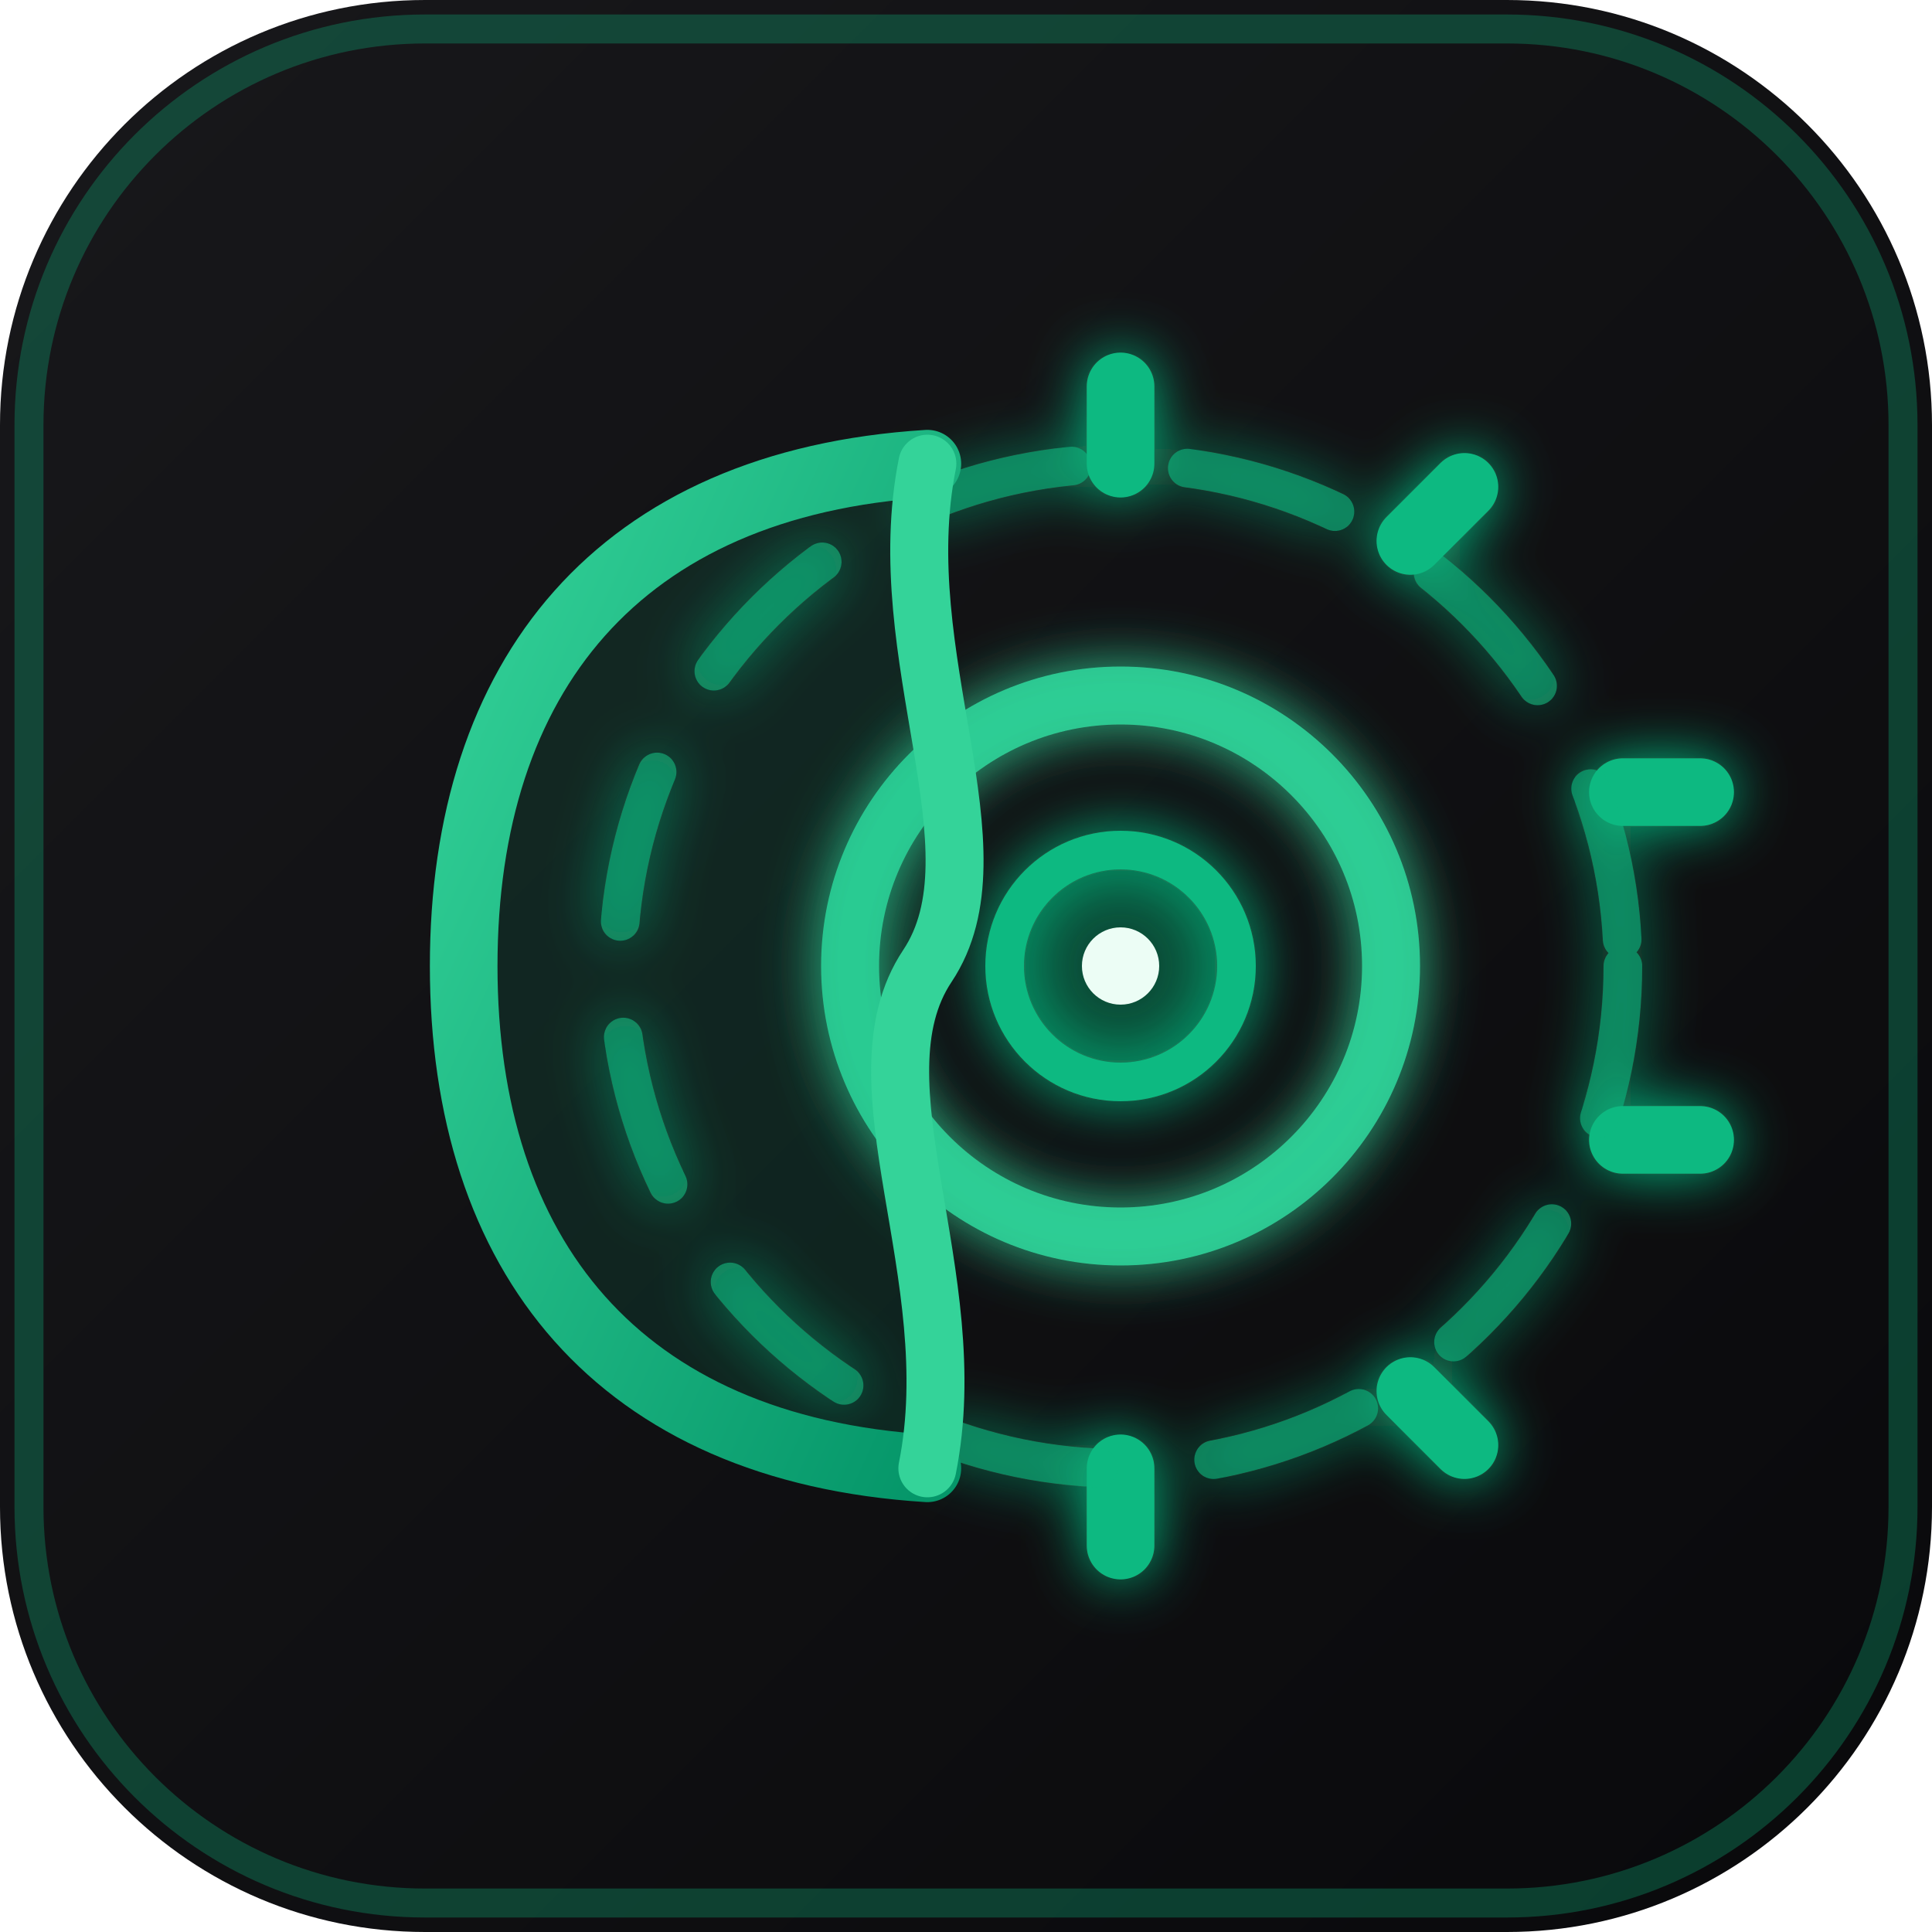
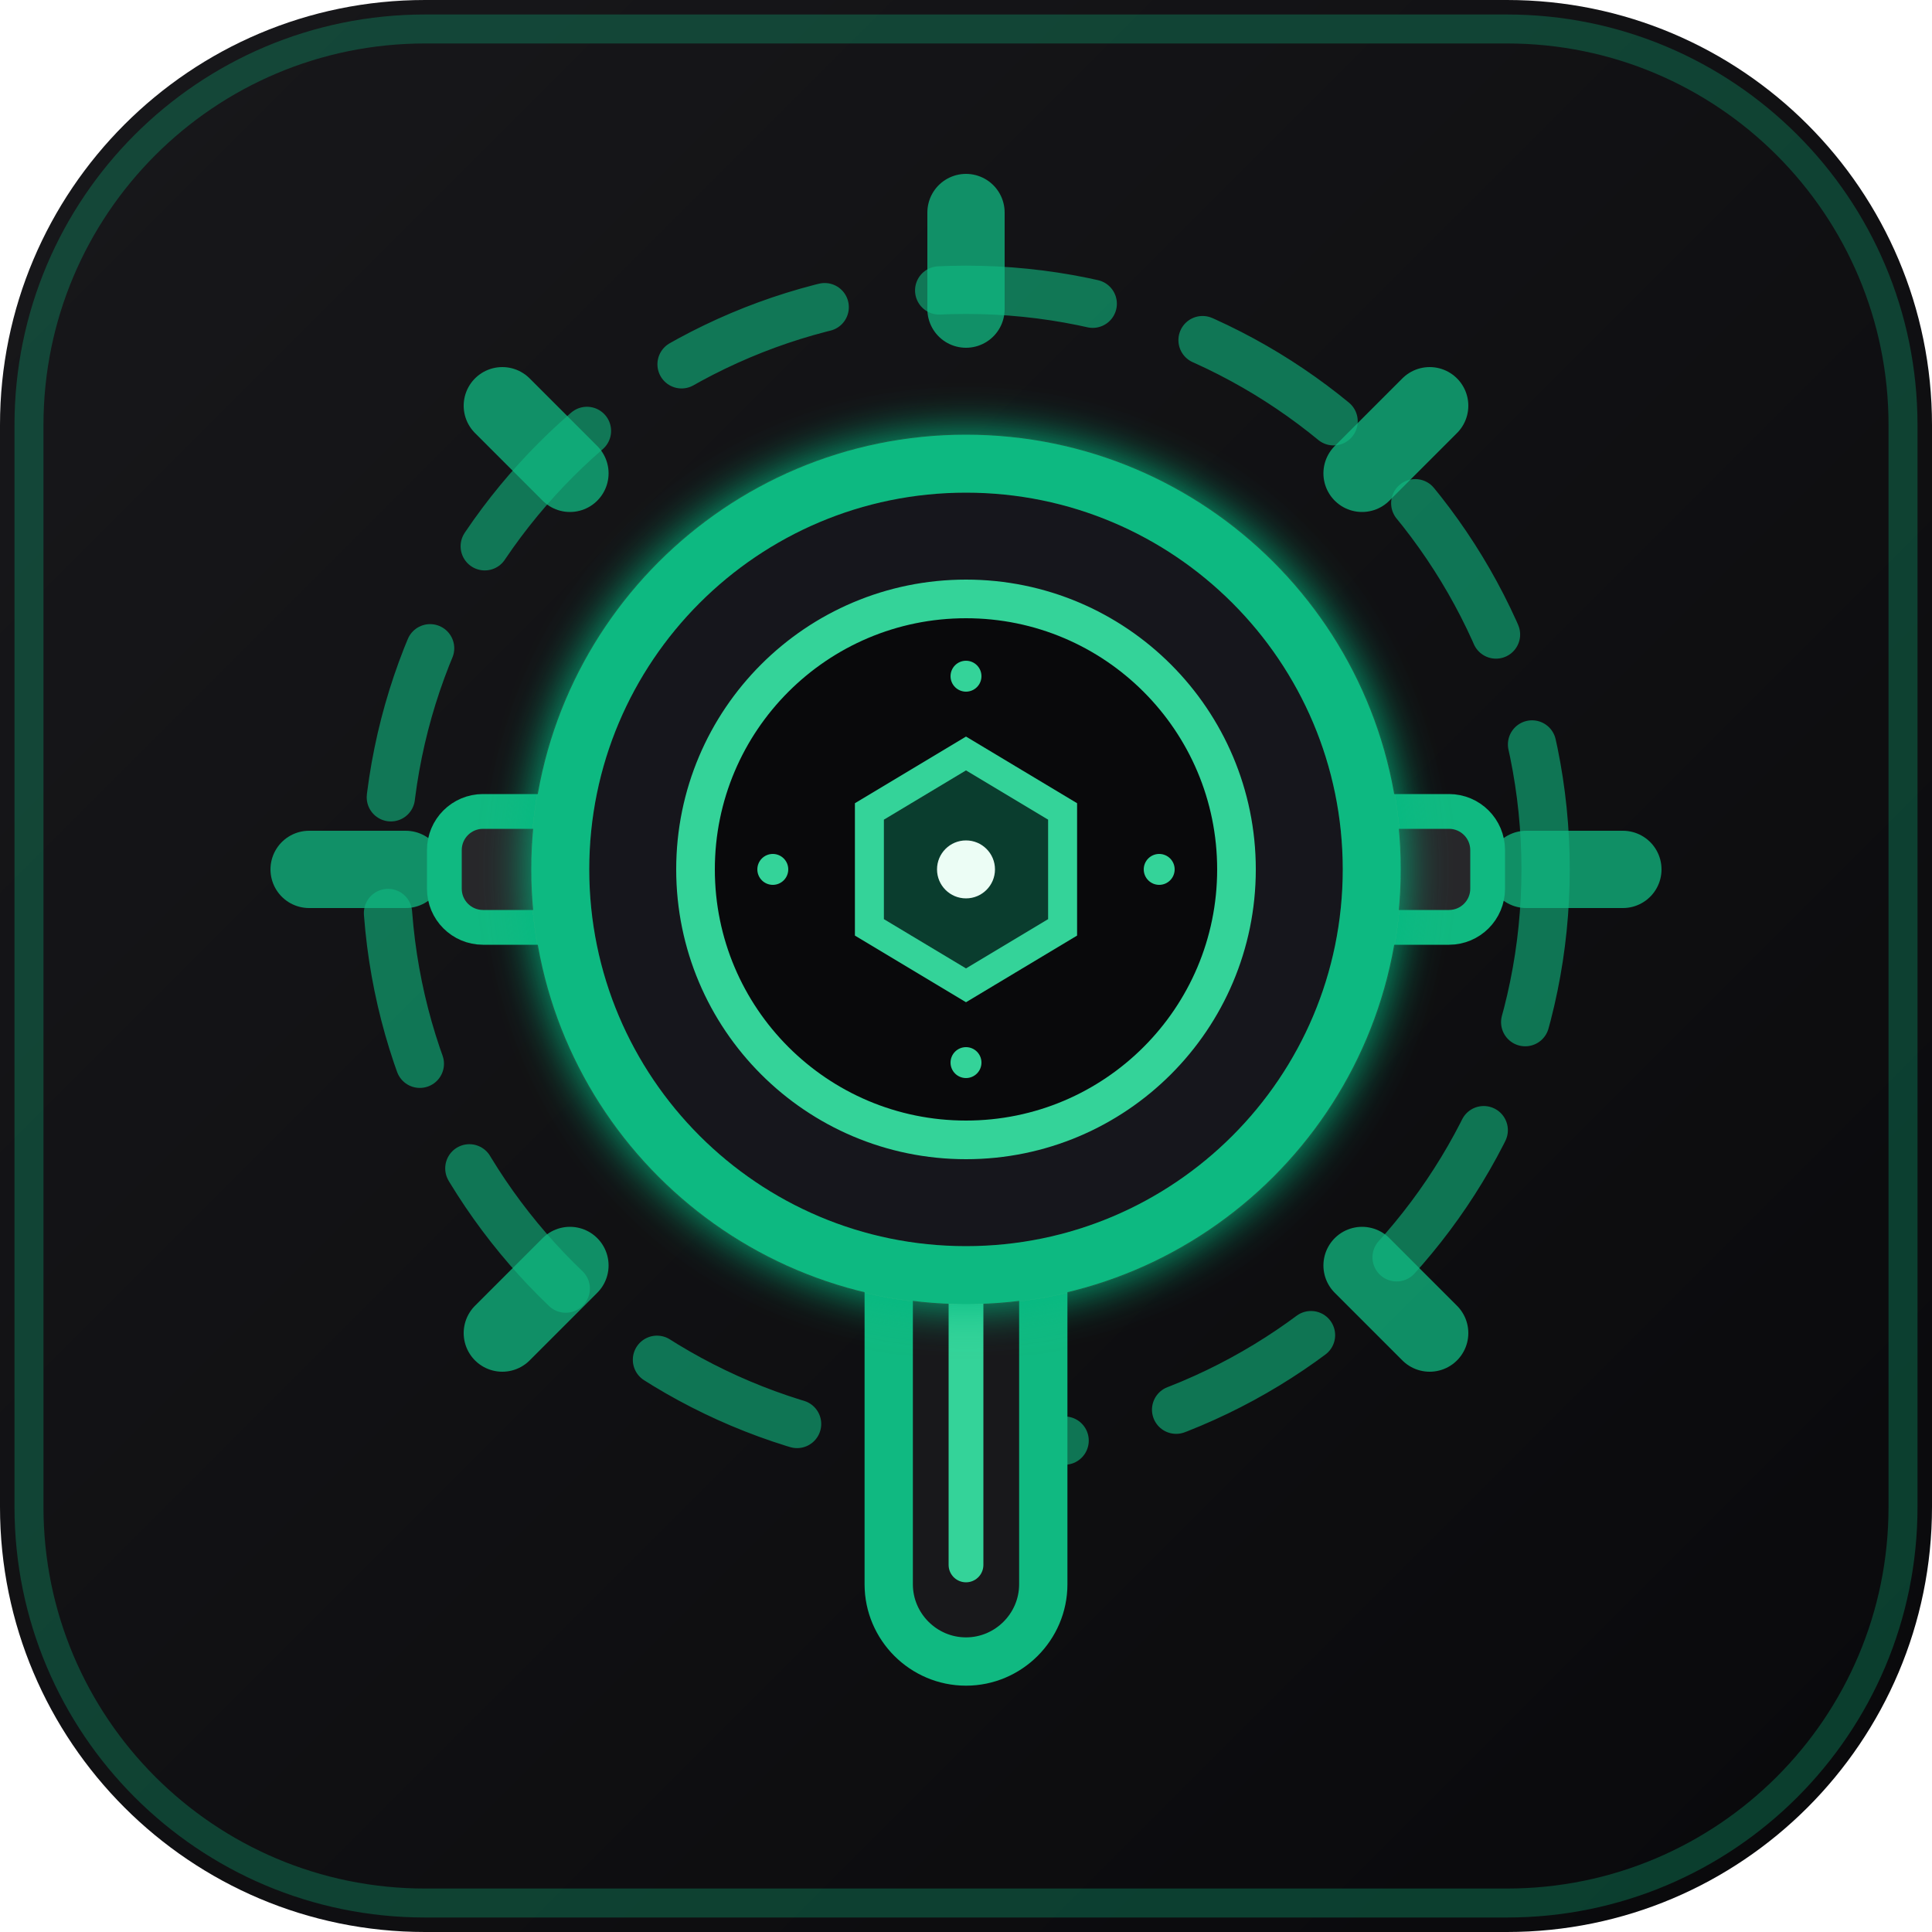
<svg xmlns="http://www.w3.org/2000/svg" viewBox="0 0 100 100">
  <defs>
    <linearGradient id="bgGrad" x1="0%" y1="0%" x2="100%" y2="100%">
      <stop offset="0%" stop-color="#18181b" />
      <stop offset="100%" stop-color="#09090b" />
    </linearGradient>
    <linearGradient id="emeraldGrad" x1="0%" y1="0%" x2="100%" y2="100%">
      <stop offset="0%" stop-color="#34d399" />
      <stop offset="100%" stop-color="#059669" />
    </linearGradient>
-     <filter id="glow" x="-20%" y="-20%" width="140%" height="140%">
-       <feGaussianBlur stdDeviation="1.5" result="blur" />
+     <filter id="neonGlow" x="-20%" y="-20%" width="140%" height="140%">
+       <feGaussianBlur stdDeviation="1.2" result="blur" />
      <feComposite in="SourceGraphic" in2="blur" operator="over" />
    </filter>
  </defs>
  <rect width="100" height="100" rx="22" fill="url(#bgGrad)" />
  <rect x="1.5" y="1.5" width="97" height="97" rx="20.5" fill="none" stroke="#10b981" stroke-opacity="0.3" stroke-width="1.5" />
-   <g fill="none" stroke="#10b981" stroke-width="2.5" stroke-linecap="round" stroke-linejoin="round" filter="url(#glow)">
-     <circle cx="58" cy="50" r="14" stroke="#34d399" stroke-width="3" stroke-opacity="0.9" />
-     <circle cx="58" cy="50" r="6" fill="#10b981" fill-opacity="0.2" stroke="#10b981" stroke-width="2" />
-     <path d="M58 24v-4M73 28l2.8-2.8M84 41h4M84 59h4M73 72l2.8 2.8M58 76v4" stroke-width="3.5" />
-     <circle cx="58" cy="50" r="26" stroke="#10b981" stroke-width="2" stroke-dasharray="8 6" stroke-opacity="0.6" />
+   <g stroke="#10b981" stroke-opacity="0.75" stroke-width="3" stroke-linecap="round" fill="none">
+     <circle cx="50" cy="45" r="30" stroke-width="2.5" stroke-opacity="0.6" stroke-dasharray="8 6" />
+     <line x1="50" y1="11" x2="50" y2="16" stroke-width="4" stroke="#10b981" />
+     <line x1="74" y1="21" x2="70.5" y2="24.5" stroke-width="4" stroke="#10b981" />
+     <line x1="84" y1="45" x2="79" y2="45" stroke-width="4" stroke="#10b981" />
+     <line x1="74" y1="69" x2="70.5" y2="65.5" stroke-width="4" stroke="#10b981" />
+     <line x1="26" y1="69" x2="29.5" y2="65.5" stroke-width="4" stroke="#10b981" />
+     <line x1="16" y1="45" x2="21" y2="45" stroke-width="4" stroke="#10b981" />
+     <line x1="26" y1="21" x2="29.5" y2="24.5" stroke-width="4" stroke="#10b981" />
  </g>
-   <g fill="none" stroke="url(#emeraldGrad)" stroke-width="3.5" stroke-linecap="round" stroke-linejoin="round">
-     <path d="M48 24C32 25 24 35 24 50C24 65 32 75 48 76" fill="#10b981" fill-opacity="0.12" />
-     <path d="M48 24C46 34 52 44 48 50C44 56 50 66 48 76" stroke="#34d399" stroke-width="3" />
-   </g>
-   <circle cx="58" cy="50" r="2" fill="#ecfdf5" />
+   <path d="M46 62V82C46 84.2 47.8 86 50 86C52.2 86 54 84.2 54 82V62" fill="#18181b" stroke="#10b981" stroke-width="2.5" stroke-linecap="round" />
+   <line x1="50" y1="67" x2="50" y2="81" stroke="#34d399" stroke-width="1.8" stroke-linecap="round" />
+   <rect x="23" y="42" width="7" height="6" rx="2" fill="#27272a" stroke="#10b981" stroke-width="1.8" />
+   <rect x="70" y="42" width="7" height="6" rx="2" fill="#27272a" stroke="#10b981" stroke-width="1.8" />
+   <circle cx="50" cy="45" r="21" fill="#18181b" stroke="#10b981" stroke-width="3" filter="url(#neonGlow)" />
+   <circle cx="50" cy="45" r="14" fill="#09090b" stroke="#34d399" stroke-width="2" />
+   <polygon points="50,39 55,42 55,48 50,51 45,48 45,42" fill="#10b981" fill-opacity="0.3" stroke="#34d399" stroke-width="1.5" />
+   <circle cx="50" cy="45" r="1.5" fill="#ecfdf5" />
+   <circle cx="50" cy="35" r="0.8" fill="#34d399" />
+   <circle cx="50" cy="55" r="0.8" fill="#34d399" />
+   <circle cx="40" cy="45" r="0.8" fill="#34d399" />
+   <circle cx="60" cy="45" r="0.8" fill="#34d399" />
</svg>
